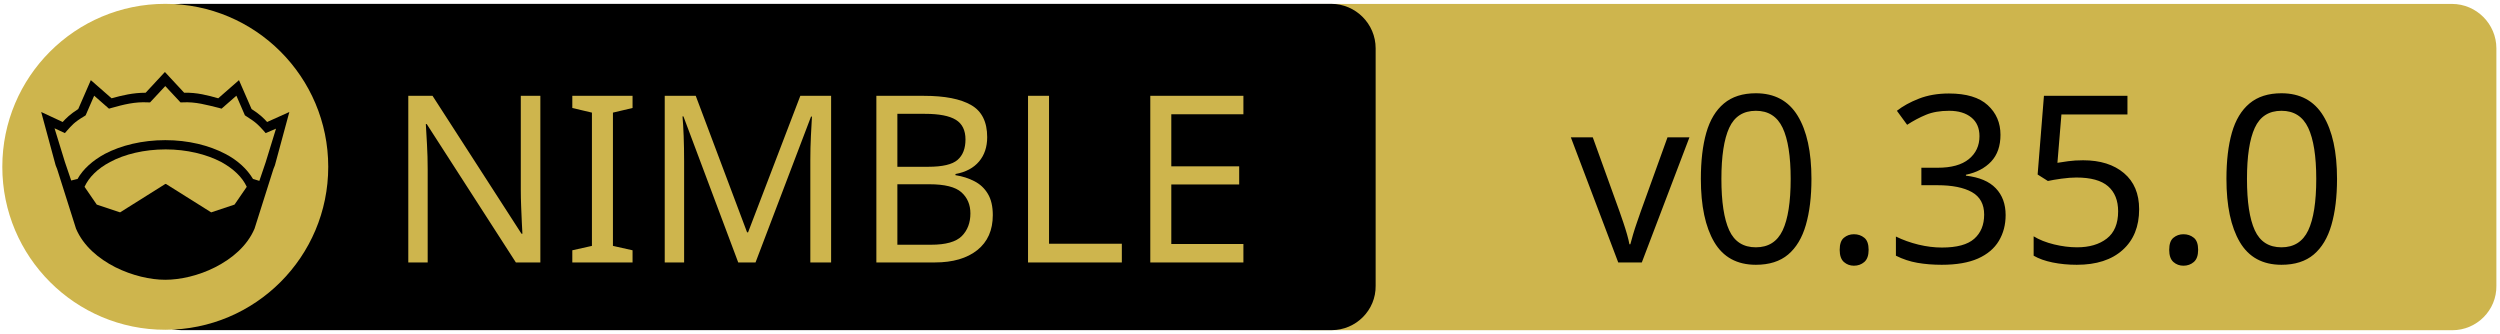
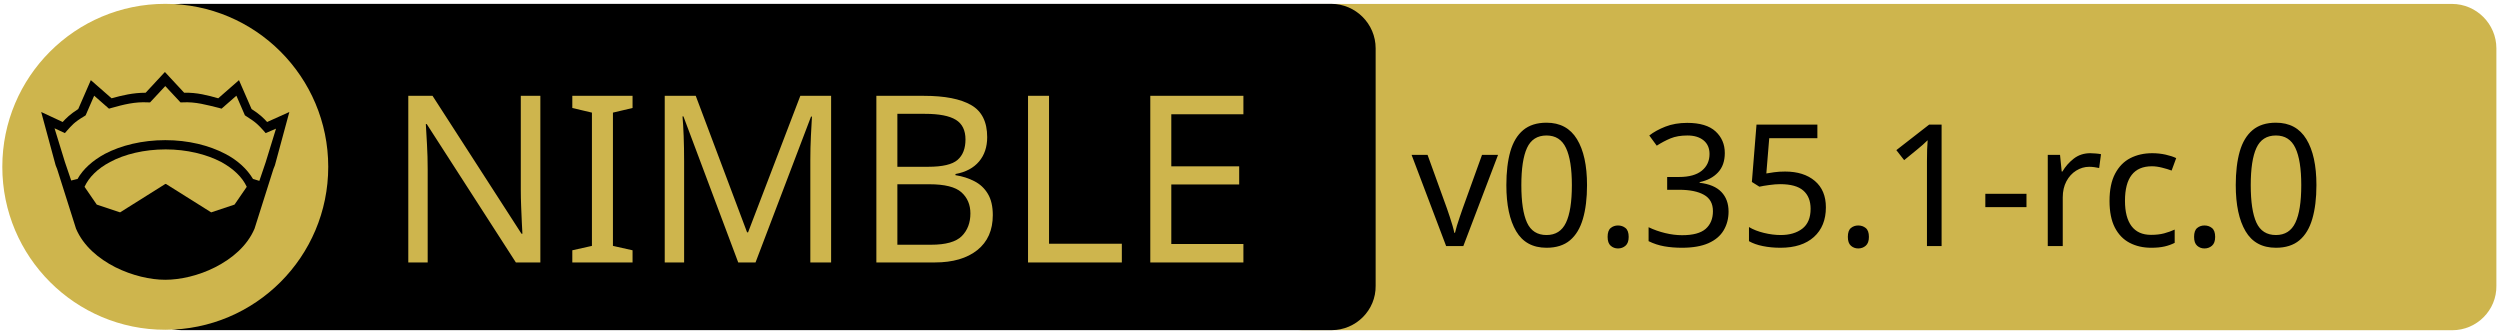
<svg xmlns="http://www.w3.org/2000/svg" xmlns:xlink="http://www.w3.org/1999/xlink" width="675" height="90" xml:space="preserve" version="1.1">
  <a xlink:href="https://github.com/waku-org/nwaku">
    <g>
      <path fill="#CEB54D" id="svg_15" d="m662.123,89.159l-310.5,0c-6.6,0 -12,-5.4 -12,-12l0,-64.1c0,-6.6 5.4,-12 12,-12l310.4,0c6.6,0 12,5.4 12,12l0,64.1c0.1,6.6 -5.3,12 -11.9,12z" />
      <path id="svg_1" d="m359.524,89.139l-310.5,0c-6.6,0 -12,-5.4 -12,-12l0,-64.1c0,-6.6 5.4,-12 12,-12l310.4,0c6.6,0 12,5.4 12,12l0,64.1c0.1,6.6 -5.3,12 -11.9,12z" />
      <rect id="svg_2" fill="none" height="45.9" width="315.3" class="st0" y="24.539" x="60.224" />
      <circle id="svg_4" fill="#CEB54D" r="44" cy="45.039" cx="44.624" class="st1" />
      <g id="XMLID_4_">
        <path id="svg_5" d="m78.124,30.239l-3.9,14.4l-0.4,1l-5.1,16.1c0,0 0,0 0,0c-2,4.7 -6.1,8.1 -10.6,10.4c-4.5,2.3 -9.5,3.4 -13.5,3.4c-4,0 -8.9,-1.1 -13.5,-3.4c-4.5,-2.3 -8.6,-5.7 -10.6,-10.4c0,0 0,0 0,0l-5.1,-16.1l-0.4,-1l-3.9,-14.4l5.8,2.7c0.9,-1 2,-2.1 4.2,-3.5l3.4,-7.8l5.6,4.9c2.9,-0.8 5.8,-1.5 9.2,-1.5l5.2,-5.6l5.2,5.6c3.4,-0.1 6.4,0.7 9.2,1.5l5.6,-4.9l3.4,7.8c2.2,1.4 3.3,2.5 4.2,3.5l6,-2.7z" />
        <g id="XMLID_6_">
          <g id="svg_6">
            <path id="svg_7" fill="#CEB54D" d="m66.624,50.439l-3.3,4.8l-6.3,2.1l-12.1,-7.6c-0.1,-0.1 -0.3,-0.1 -0.4,0l-12.1,7.6l-6.3,-2.1l-3.3,-4.8c1.2,-2.6 3.5,-4.9 6.9,-6.7c3.9,-2.1 9.2,-3.4 15,-3.4c5.7,0 11,1.3 15,3.4c3.3,1.8 5.7,4.1 6.9,6.7z" class="st1" />
          </g>
          <g id="svg_8" />
        </g>
        <g id="XMLID_5_">
          <g id="svg_9">
            <path id="svg_10" fill="#CEB54D" d="m74.524,34.739l-2.8,9.1l-1.7,5l-1.6,-0.5c0,0 -0.1,0 -0.1,0c-1.6,-2.7 -4.2,-5.1 -7.5,-6.8c-4.4,-2.3 -10,-3.7 -16.2,-3.7c-6.2,0 -11.9,1.4 -16.3,3.7c-3.3,1.8 -5.9,4.1 -7.4,6.8c0,0 -0.1,0 -0.1,0l-1.6,0.4l-1.7,-5l-2.8,-9.1l2.8,1.3l0.6,-0.7c1.2,-1.3 1.8,-2.2 4.7,-3.9l0.3,-0.2l2.3,-5.3l4,3.5l0.7,-0.2c3.2,-0.9 6.3,-1.7 9.8,-1.5l0.6,0l4.1,-4.4l4.1,4.4l0.6,0c3.5,-0.2 6.5,0.7 9.8,1.5l0.7,0.2l4,-3.5l2.3,5.3l0.3,0.2c2.9,1.8 3.5,2.6 4.7,3.9l0.6,0.7l2.8,-1.2z" class="st1" />
          </g>
          <g id="svg_11" />
        </g>
      </g>
      <text x="-442" y="-350.021" id="svg_16" font-size="63px" font-family="'PT Sans Caption', 'Tahoma', 'Helvetica Neue Medium', 'PT Sans', sans-serif" fill="#CEB54D" class="st1 st2 st3" transform="matrix(1 0 0 1 546.13 420.879)">NIMBLE</text>
-       <text x="-122.0" y="-350.012" id="svg_17" font-size="63.012px" font-family="'PT Sans Caption', 'Tahoma', 'Helvetica Neue Medium', 'PT Sans', sans-serif" fill="#000000" class="st1 st2 st3" transform="matrix(1 0 0 1 546.13 420.879)">v0.35.0</text>
+       <text x="-165" y="-354.438" id="svg_17" font-size="45.938px" font-family="'PT Sans Caption', 'Tahoma', 'Helvetica Neue Medium', 'PT Sans', sans-serif" fill="#000000" class="st1 st2 st3" transform="matrix(1 0 0 1 546.13 420.879)">v0.35.1-rc.0</text>
    </g>
  </a>
</svg>
